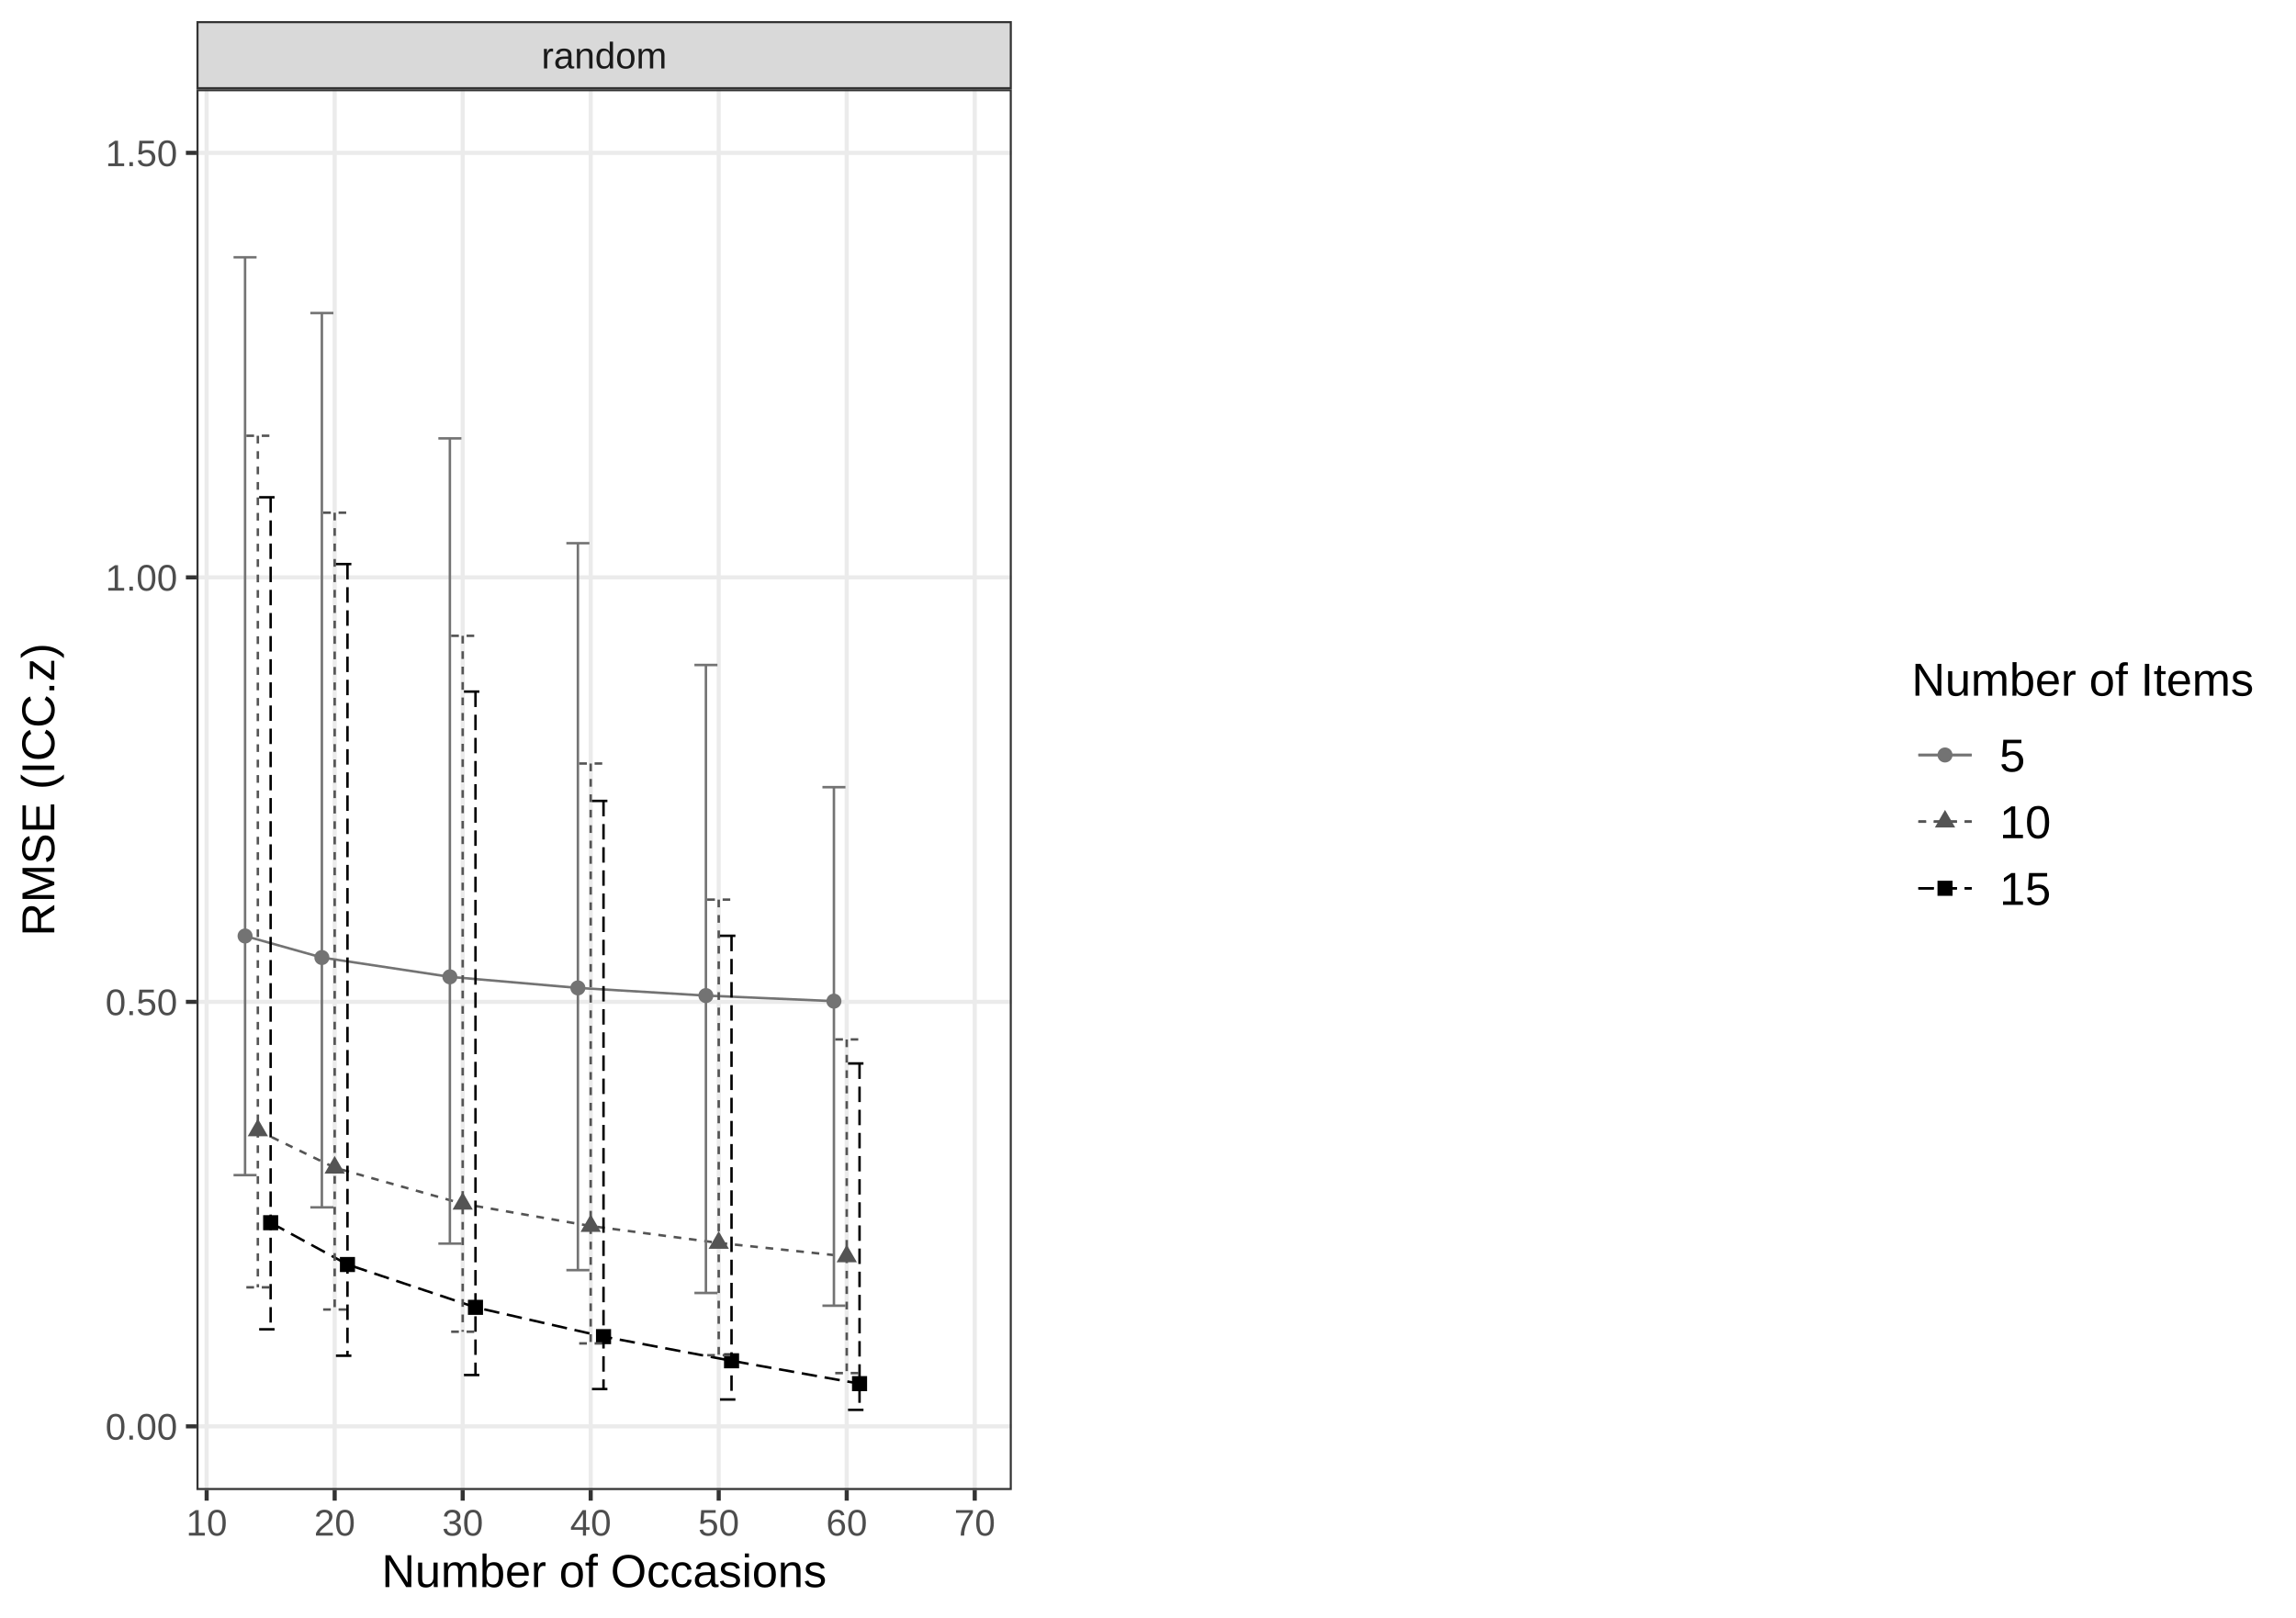
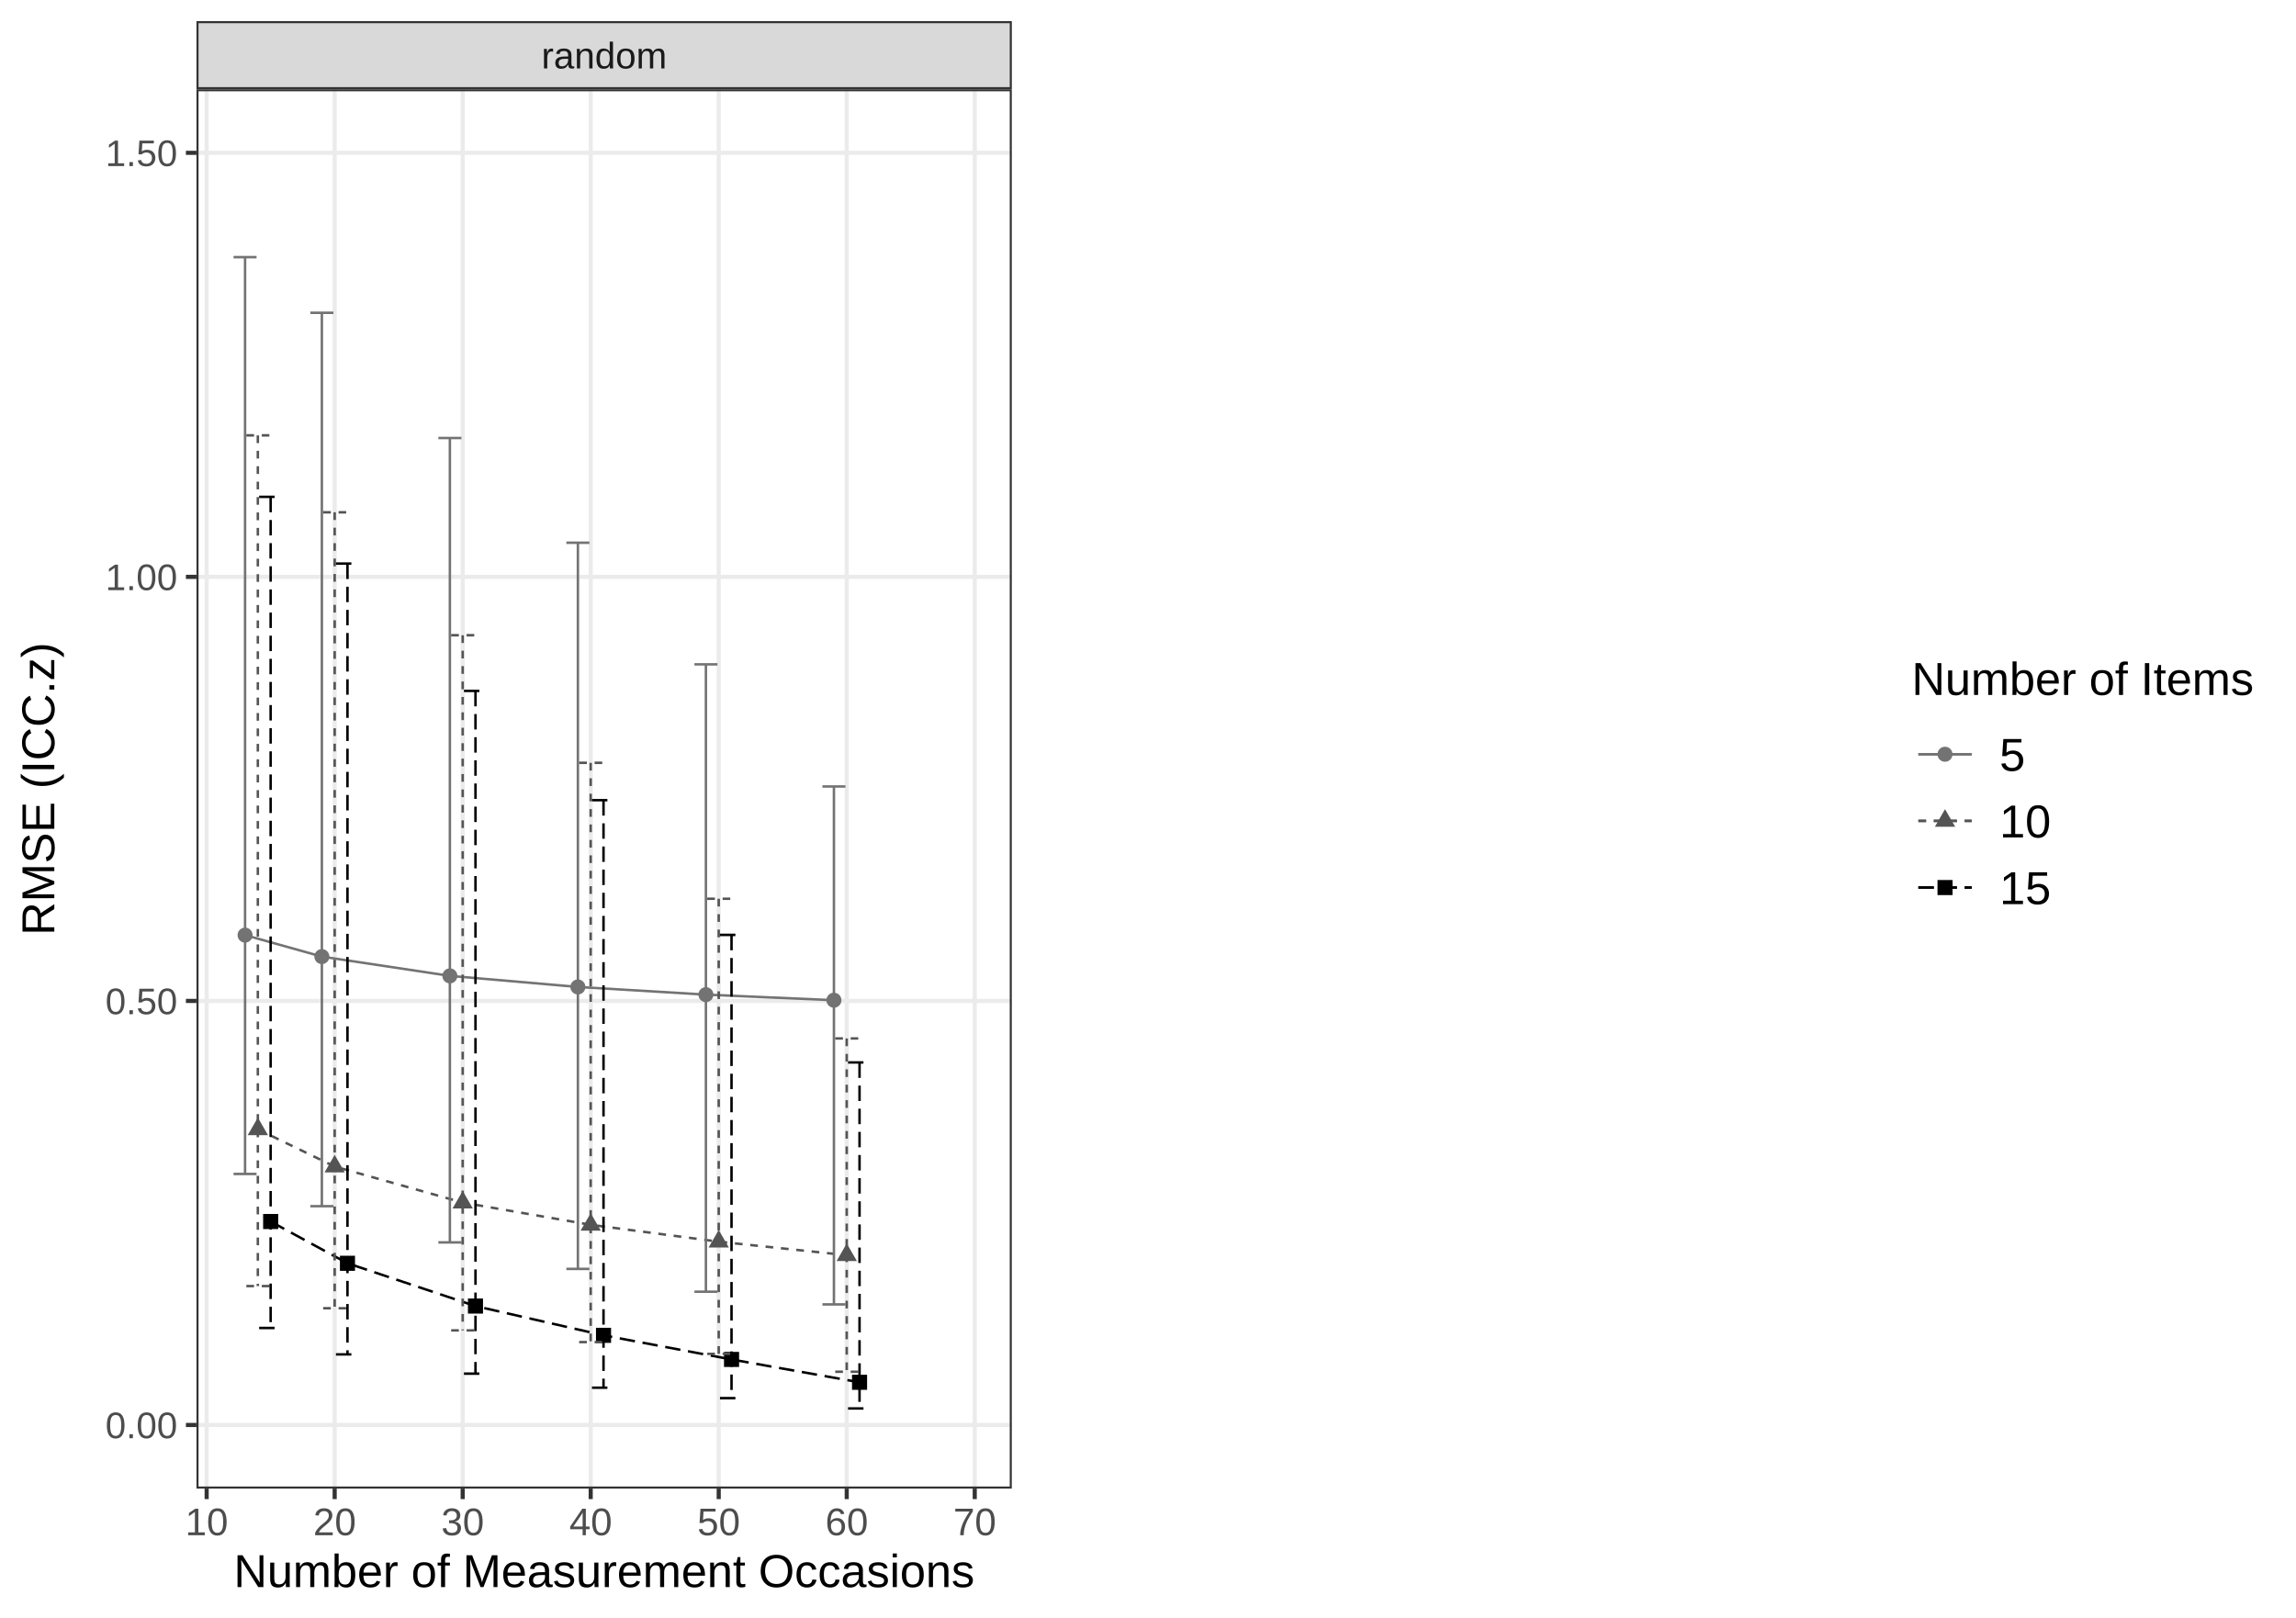
<svg xmlns="http://www.w3.org/2000/svg" width="595.28pt" height="419.53pt" viewBox="0 0 595.28 419.53">
  <g class="svglite">
    <defs>
      <style type="text/css">
    .svglite line, .svglite polyline, .svglite polygon, .svglite path, .svglite rect, .svglite circle {
      fill: none;
      stroke: #000000;
      stroke-linecap: round;
      stroke-linejoin: round;
      stroke-miterlimit: 10.00;
    }
    .svglite text {
      white-space: pre;
    }
    .svglite g.glyphgroup path {
      fill: inherit;
      stroke: none;
    }
  </style>
    </defs>
    <rect width="100%" height="100%" style="stroke: none; fill: #FFFFFF;" />
    <defs>
      <clipPath id="cpMC4wMHw1OTUuMjh8MC4wMHw0MTkuNTM=">
        <rect x="0.00" y="0.00" width="595.28" height="419.53" />
      </clipPath>
    </defs>
    <g clip-path="url(#cpMC4wMHw1OTUuMjh8MC4wMHw0MTkuNTM=)">
      <rect x="0" y="0.00" width="595.28" height="419.53" style="stroke-width: 1.07; stroke: #FFFFFF; fill: #FFFFFF;" />
    </g>
    <defs>
-       <clipPath id="cpNTAuOTR8MjYyLjMzfDIzLjEzfDM4Ni4zOA==">
-         <rect x="50.94" y="23.13" width="211.39" height="363.24" />
+       <clipPath id="cpNTAuOTR8MjYyLjMzfDIzLjEzfDM4NS45OQ==">
+         <rect x="50.94" y="23.13" width="211.39" height="362.86" />
      </clipPath>
    </defs>
-     <g clip-path="url(#cpNTAuOTR8MjYyLjMzfDIzLjEzfDM4Ni4zOA==)">
-       <rect x="50.94" y="23.13" width="211.39" height="363.24" style="stroke-width: 1.07; stroke: none; fill: #FFFFFF;" />
-       <polyline points="50.94,369.86 262.33,369.86 " style="stroke-width: 1.07; stroke: #EBEBEB; stroke-linecap: butt;" />
-       <polyline points="50.94,259.79 262.33,259.79 " style="stroke-width: 1.07; stroke: #EBEBEB; stroke-linecap: butt;" />
-       <polyline points="50.94,149.72 262.33,149.72 " style="stroke-width: 1.07; stroke: #EBEBEB; stroke-linecap: butt;" />
-       <polyline points="50.94,39.64 262.33,39.64 " style="stroke-width: 1.07; stroke: #EBEBEB; stroke-linecap: butt;" />
-       <polyline points="53.58,386.38 53.58,23.13 " style="stroke-width: 1.07; stroke: #EBEBEB; stroke-linecap: butt;" />
-       <polyline points="86.77,386.38 86.77,23.13 " style="stroke-width: 1.07; stroke: #EBEBEB; stroke-linecap: butt;" />
-       <polyline points="119.96,386.38 119.96,23.13 " style="stroke-width: 1.07; stroke: #EBEBEB; stroke-linecap: butt;" />
-       <polyline points="153.15,386.38 153.15,23.13 " style="stroke-width: 1.07; stroke: #EBEBEB; stroke-linecap: butt;" />
-       <polyline points="186.34,386.38 186.34,23.13 " style="stroke-width: 1.07; stroke: #EBEBEB; stroke-linecap: butt;" />
-       <polyline points="219.53,386.38 219.53,23.13 " style="stroke-width: 1.07; stroke: #EBEBEB; stroke-linecap: butt;" />
-       <polyline points="252.72,386.38 252.72,23.13 " style="stroke-width: 1.07; stroke: #EBEBEB; stroke-linecap: butt;" />
-       <circle cx="63.54" cy="242.71" r="1.95" style="stroke-width: 0.71; stroke: none; fill: #737373;" />
-       <circle cx="83.45" cy="248.29" r="1.95" style="stroke-width: 0.71; stroke: none; fill: #737373;" />
-       <circle cx="116.64" cy="253.30" r="1.95" style="stroke-width: 0.71; stroke: none; fill: #737373;" />
-       <circle cx="149.83" cy="256.17" r="1.95" style="stroke-width: 0.71; stroke: none; fill: #737373;" />
-       <circle cx="183.02" cy="258.16" r="1.95" style="stroke-width: 0.71; stroke: none; fill: #737373;" />
-       <circle cx="216.21" cy="259.60" r="1.95" style="stroke-width: 0.71; stroke: none; fill: #737373;" />
-       <polygon points="66.85,290.08 69.49,294.64 64.22,294.64 " style="stroke-width: 0.71; stroke: none; fill: #545454;" />
-       <polygon points="86.77,299.74 89.40,304.30 84.14,304.30 " style="stroke-width: 0.71; stroke: none; fill: #545454;" />
-       <polygon points="119.96,309.10 122.59,313.66 117.33,313.66 " style="stroke-width: 0.71; stroke: none; fill: #545454;" />
-       <polygon points="153.15,314.87 155.78,319.43 150.52,319.43 " style="stroke-width: 0.71; stroke: none; fill: #545454;" />
-       <polygon points="186.34,319.25 188.97,323.81 183.71,323.81 " style="stroke-width: 0.71; stroke: none; fill: #545454;" />
-       <polygon points="219.53,322.75 222.17,327.31 216.90,327.31 " style="stroke-width: 0.71; stroke: none; fill: #545454;" />
-       <polygon points="68.22,319.01 72.13,319.01 72.13,315.10 68.22,315.10 " style="stroke-width: 0.71; stroke: none; fill: #000000;" />
-       <polygon points="88.13,329.85 92.04,329.85 92.04,325.94 88.13,325.94 " style="stroke-width: 0.71; stroke: none; fill: #000000;" />
-       <polygon points="121.32,340.95 125.23,340.95 125.23,337.04 121.32,337.04 " style="stroke-width: 0.71; stroke: none; fill: #000000;" />
-       <polygon points="154.52,348.55 158.43,348.55 158.43,344.64 154.52,344.64 " style="stroke-width: 0.71; stroke: none; fill: #000000;" />
-       <polygon points="187.71,354.81 191.62,354.81 191.62,350.90 187.71,350.90 " style="stroke-width: 0.71; stroke: none; fill: #000000;" />
-       <polygon points="220.90,360.74 224.81,360.74 224.81,356.83 220.90,356.83 " style="stroke-width: 0.71; stroke: none; fill: #000000;" />
-       <polyline points="63.54,242.71 83.45,248.29 116.64,253.30 149.83,256.17 183.02,258.16 216.21,259.60 " style="stroke-width: 0.64; stroke: #737373; stroke-linecap: butt;" />
-       <polyline points="66.85,293.12 86.77,302.78 119.96,312.14 153.15,317.91 186.34,322.29 219.53,325.79 " style="stroke-width: 0.64; stroke: #545454; stroke-dasharray: 2.00,2.00; stroke-linecap: butt;" />
-       <polyline points="70.17,317.06 90.09,327.89 123.28,339.00 156.47,346.59 189.66,352.85 222.85,358.79 " style="stroke-width: 0.64; stroke-dasharray: 4.00,2.00; stroke-linecap: butt;" />
-       <polyline points="60.55,66.72 66.52,66.72 " style="stroke-width: 0.64; stroke: #737373; stroke-linecap: butt;" />
-       <polyline points="63.54,66.72 63.54,304.71 " style="stroke-width: 0.64; stroke: #737373; stroke-linecap: butt;" />
-       <polyline points="60.55,304.71 66.52,304.71 " style="stroke-width: 0.64; stroke: #737373; stroke-linecap: butt;" />
-       <polyline points="80.46,81.17 86.44,81.17 " style="stroke-width: 0.64; stroke: #737373; stroke-linecap: butt;" />
-       <polyline points="83.45,81.17 83.45,313.07 " style="stroke-width: 0.64; stroke: #737373; stroke-linecap: butt;" />
-       <polyline points="80.46,313.07 86.44,313.07 " style="stroke-width: 0.64; stroke: #737373; stroke-linecap: butt;" />
-       <polyline points="113.65,113.67 119.63,113.67 " style="stroke-width: 0.64; stroke: #737373; stroke-linecap: butt;" />
-       <polyline points="116.64,113.67 116.64,322.47 " style="stroke-width: 0.64; stroke: #737373; stroke-linecap: butt;" />
-       <polyline points="113.65,322.47 119.63,322.47 " style="stroke-width: 0.64; stroke: #737373; stroke-linecap: butt;" />
-       <polyline points="146.84,140.85 152.82,140.85 " style="stroke-width: 0.64; stroke: #737373; stroke-linecap: butt;" />
-       <polyline points="149.83,140.85 149.83,329.35 " style="stroke-width: 0.64; stroke: #737373; stroke-linecap: butt;" />
-       <polyline points="146.84,329.35 152.82,329.35 " style="stroke-width: 0.64; stroke: #737373; stroke-linecap: butt;" />
-       <polyline points="180.04,172.43 186.01,172.43 " style="stroke-width: 0.64; stroke: #737373; stroke-linecap: butt;" />
-       <polyline points="183.02,172.43 183.02,335.27 " style="stroke-width: 0.64; stroke: #737373; stroke-linecap: butt;" />
-       <polyline points="180.04,335.27 186.01,335.27 " style="stroke-width: 0.64; stroke: #737373; stroke-linecap: butt;" />
-       <polyline points="213.23,204.12 219.20,204.12 " style="stroke-width: 0.64; stroke: #737373; stroke-linecap: butt;" />
-       <polyline points="216.21,204.12 216.21,338.57 " style="stroke-width: 0.64; stroke: #737373; stroke-linecap: butt;" />
-       <polyline points="213.23,338.57 219.20,338.57 " style="stroke-width: 0.64; stroke: #737373; stroke-linecap: butt;" />
-       <polyline points="63.87,112.99 69.84,112.99 " style="stroke-width: 0.64; stroke: #545454; stroke-dasharray: 2.00,2.00; stroke-linecap: butt;" />
-       <polyline points="66.85,112.99 66.85,333.81 " style="stroke-width: 0.64; stroke: #545454; stroke-dasharray: 2.00,2.00; stroke-linecap: butt;" />
-       <polyline points="63.87,333.81 69.84,333.81 " style="stroke-width: 0.64; stroke: #545454; stroke-dasharray: 2.00,2.00; stroke-linecap: butt;" />
-       <polyline points="83.78,132.95 89.76,132.95 " style="stroke-width: 0.64; stroke: #545454; stroke-dasharray: 2.00,2.00; stroke-linecap: butt;" />
-       <polyline points="86.77,132.95 86.77,339.56 " style="stroke-width: 0.64; stroke: #545454; stroke-dasharray: 2.00,2.00; stroke-linecap: butt;" />
-       <polyline points="83.78,339.56 89.76,339.56 " style="stroke-width: 0.64; stroke: #545454; stroke-dasharray: 2.00,2.00; stroke-linecap: butt;" />
-       <polyline points="116.97,164.87 122.95,164.87 " style="stroke-width: 0.64; stroke: #545454; stroke-dasharray: 2.00,2.00; stroke-linecap: butt;" />
-       <polyline points="119.96,164.87 119.96,345.32 " style="stroke-width: 0.64; stroke: #545454; stroke-dasharray: 2.00,2.00; stroke-linecap: butt;" />
-       <polyline points="116.97,345.32 122.95,345.32 " style="stroke-width: 0.64; stroke: #545454; stroke-dasharray: 2.00,2.00; stroke-linecap: butt;" />
-       <polyline points="150.16,197.98 156.14,197.98 " style="stroke-width: 0.64; stroke: #545454; stroke-dasharray: 2.00,2.00; stroke-linecap: butt;" />
-       <polyline points="153.15,197.98 153.15,348.35 " style="stroke-width: 0.64; stroke: #545454; stroke-dasharray: 2.00,2.00; stroke-linecap: butt;" />
-       <polyline points="150.16,348.35 156.14,348.35 " style="stroke-width: 0.64; stroke: #545454; stroke-dasharray: 2.00,2.00; stroke-linecap: butt;" />
-       <polyline points="183.36,233.27 189.33,233.27 " style="stroke-width: 0.64; stroke: #545454; stroke-dasharray: 2.00,2.00; stroke-linecap: butt;" />
-       <polyline points="186.34,233.27 186.34,351.41 " style="stroke-width: 0.64; stroke: #545454; stroke-dasharray: 2.00,2.00; stroke-linecap: butt;" />
-       <polyline points="183.36,351.41 189.33,351.41 " style="stroke-width: 0.64; stroke: #545454; stroke-dasharray: 2.00,2.00; stroke-linecap: butt;" />
-       <polyline points="216.55,269.53 222.52,269.53 " style="stroke-width: 0.64; stroke: #545454; stroke-dasharray: 2.00,2.00; stroke-linecap: butt;" />
-       <polyline points="219.53,269.53 219.53,356.05 " style="stroke-width: 0.64; stroke: #545454; stroke-dasharray: 2.00,2.00; stroke-linecap: butt;" />
-       <polyline points="216.55,356.05 222.52,356.05 " style="stroke-width: 0.64; stroke: #545454; stroke-dasharray: 2.00,2.00; stroke-linecap: butt;" />
-       <polyline points="67.19,128.94 73.16,128.94 " style="stroke-width: 0.64; stroke-dasharray: 4.00,2.00; stroke-linecap: butt;" />
-       <polyline points="70.17,128.94 70.17,344.69 " style="stroke-width: 0.64; stroke-dasharray: 4.00,2.00; stroke-linecap: butt;" />
-       <polyline points="67.19,344.69 73.16,344.69 " style="stroke-width: 0.64; stroke-dasharray: 4.00,2.00; stroke-linecap: butt;" />
-       <polyline points="87.10,146.27 93.08,146.27 " style="stroke-width: 0.64; stroke-dasharray: 4.00,2.00; stroke-linecap: butt;" />
-       <polyline points="90.09,146.27 90.09,351.54 " style="stroke-width: 0.64; stroke-dasharray: 4.00,2.00; stroke-linecap: butt;" />
-       <polyline points="87.10,351.54 93.08,351.54 " style="stroke-width: 0.64; stroke-dasharray: 4.00,2.00; stroke-linecap: butt;" />
-       <polyline points="120.29,179.33 126.27,179.33 " style="stroke-width: 0.64; stroke-dasharray: 4.00,2.00; stroke-linecap: butt;" />
-       <polyline points="123.28,179.33 123.28,356.54 " style="stroke-width: 0.64; stroke-dasharray: 4.00,2.00; stroke-linecap: butt;" />
-       <polyline points="120.29,356.54 126.27,356.54 " style="stroke-width: 0.64; stroke-dasharray: 4.00,2.00; stroke-linecap: butt;" />
-       <polyline points="153.48,207.68 159.46,207.68 " style="stroke-width: 0.64; stroke-dasharray: 4.00,2.00; stroke-linecap: butt;" />
-       <polyline points="156.47,207.68 156.47,360.18 " style="stroke-width: 0.64; stroke-dasharray: 4.00,2.00; stroke-linecap: butt;" />
-       <polyline points="153.48,360.18 159.46,360.18 " style="stroke-width: 0.64; stroke-dasharray: 4.00,2.00; stroke-linecap: butt;" />
-       <polyline points="186.67,242.65 192.65,242.65 " style="stroke-width: 0.64; stroke-dasharray: 4.00,2.00; stroke-linecap: butt;" />
-       <polyline points="189.66,242.65 189.66,362.89 " style="stroke-width: 0.64; stroke-dasharray: 4.00,2.00; stroke-linecap: butt;" />
-       <polyline points="186.67,362.89 192.65,362.89 " style="stroke-width: 0.64; stroke-dasharray: 4.00,2.00; stroke-linecap: butt;" />
-       <polyline points="219.87,275.76 225.84,275.76 " style="stroke-width: 0.64; stroke-dasharray: 4.00,2.00; stroke-linecap: butt;" />
-       <polyline points="222.85,275.76 222.85,365.58 " style="stroke-width: 0.64; stroke-dasharray: 4.00,2.00; stroke-linecap: butt;" />
-       <polyline points="219.87,365.58 225.84,365.58 " style="stroke-width: 0.64; stroke-dasharray: 4.00,2.00; stroke-linecap: butt;" />
-       <rect x="50.94" y="23.13" width="211.39" height="363.24" style="stroke-width: 1.07; stroke: #333333;" />
+     <g clip-path="url(#cpNTAuOTR8MjYyLjMzfDIzLjEzfDM4NS45OQ==)">
+       <rect x="50.94" y="23.13" width="211.39" height="362.86" style="stroke-width: 1.07; stroke: none; fill: #FFFFFF;" />
+       <polyline points="50.94,369.50 262.33,369.50 " style="stroke-width: 1.07; stroke: #EBEBEB; stroke-linecap: butt;" />
+       <polyline points="50.94,259.54 262.33,259.54 " style="stroke-width: 1.07; stroke: #EBEBEB; stroke-linecap: butt;" />
+       <polyline points="50.94,149.58 262.33,149.58 " style="stroke-width: 1.07; stroke: #EBEBEB; stroke-linecap: butt;" />
+       <polyline points="50.94,39.63 262.33,39.63 " style="stroke-width: 1.07; stroke: #EBEBEB; stroke-linecap: butt;" />
+       <polyline points="53.58,385.99 53.58,23.13 " style="stroke-width: 1.07; stroke: #EBEBEB; stroke-linecap: butt;" />
+       <polyline points="86.77,385.99 86.77,23.13 " style="stroke-width: 1.07; stroke: #EBEBEB; stroke-linecap: butt;" />
+       <polyline points="119.96,385.99 119.96,23.13 " style="stroke-width: 1.07; stroke: #EBEBEB; stroke-linecap: butt;" />
+       <polyline points="153.15,385.99 153.15,23.13 " style="stroke-width: 1.07; stroke: #EBEBEB; stroke-linecap: butt;" />
+       <polyline points="186.34,385.99 186.34,23.13 " style="stroke-width: 1.07; stroke: #EBEBEB; stroke-linecap: butt;" />
+       <polyline points="219.53,385.99 219.53,23.13 " style="stroke-width: 1.07; stroke: #EBEBEB; stroke-linecap: butt;" />
+       <polyline points="252.72,385.99 252.72,23.13 " style="stroke-width: 1.07; stroke: #EBEBEB; stroke-linecap: butt;" />
+       <circle cx="63.54" cy="242.48" r="1.95" style="stroke-width: 0.71; stroke: none; fill: #737373;" />
+       <circle cx="83.45" cy="248.05" r="1.95" style="stroke-width: 0.71; stroke: none; fill: #737373;" />
+       <circle cx="116.64" cy="253.05" r="1.95" style="stroke-width: 0.71; stroke: none; fill: #737373;" />
+       <circle cx="149.83" cy="255.92" r="1.95" style="stroke-width: 0.71; stroke: none; fill: #737373;" />
+       <circle cx="183.02" cy="257.91" r="1.95" style="stroke-width: 0.71; stroke: none; fill: #737373;" />
+       <circle cx="216.21" cy="259.36" r="1.95" style="stroke-width: 0.71; stroke: none; fill: #737373;" />
+       <polygon points="66.85,289.79 69.49,294.35 64.22,294.35 " style="stroke-width: 0.71; stroke: none; fill: #545454;" />
+       <polygon points="86.77,299.45 89.40,304.01 84.14,304.01 " style="stroke-width: 0.71; stroke: none; fill: #545454;" />
+       <polygon points="119.96,308.79 122.59,313.35 117.33,313.35 " style="stroke-width: 0.71; stroke: none; fill: #545454;" />
+       <polygon points="153.15,314.56 155.78,319.12 150.52,319.12 " style="stroke-width: 0.71; stroke: none; fill: #545454;" />
+       <polygon points="186.34,318.93 188.97,323.49 183.71,323.49 " style="stroke-width: 0.71; stroke: none; fill: #545454;" />
+       <polygon points="219.53,322.43 222.17,326.99 216.90,326.99 " style="stroke-width: 0.71; stroke: none; fill: #545454;" />
+       <polygon points="68.22,318.70 72.13,318.70 72.13,314.79 68.22,314.79 " style="stroke-width: 0.71; stroke: none; fill: #000000;" />
+       <polygon points="88.13,329.53 92.04,329.53 92.04,325.62 88.13,325.62 " style="stroke-width: 0.71; stroke: none; fill: #000000;" />
+       <polygon points="121.32,340.62 125.23,340.62 125.23,336.71 121.32,336.71 " style="stroke-width: 0.71; stroke: none; fill: #000000;" />
+       <polygon points="154.52,348.21 158.43,348.21 158.43,344.30 154.52,344.30 " style="stroke-width: 0.71; stroke: none; fill: #000000;" />
+       <polygon points="187.71,354.46 191.62,354.46 191.62,350.55 187.71,350.55 " style="stroke-width: 0.71; stroke: none; fill: #000000;" />
+       <polygon points="220.90,360.39 224.81,360.39 224.81,356.48 220.90,356.48 " style="stroke-width: 0.71; stroke: none; fill: #000000;" />
+       <polyline points="63.54,242.48 83.45,248.05 116.64,253.05 149.83,255.92 183.02,257.91 216.21,259.36 " style="stroke-width: 0.64; stroke: #737373; stroke-linecap: butt;" />
+       <polyline points="66.85,292.83 86.77,302.49 119.96,311.83 153.15,317.60 186.34,321.97 219.53,325.47 " style="stroke-width: 0.64; stroke: #545454; stroke-dasharray: 2.00,2.00; stroke-linecap: butt;" />
+       <polyline points="70.17,316.75 90.09,327.57 123.28,338.67 156.47,346.25 189.66,352.51 222.85,358.43 " style="stroke-width: 0.64; stroke-dasharray: 4.00,2.00; stroke-linecap: butt;" />
+       <polyline points="60.55,66.68 66.52,66.68 " style="stroke-width: 0.64; stroke: #737373; stroke-linecap: butt;" />
+       <polyline points="63.54,66.68 63.54,304.41 " style="stroke-width: 0.64; stroke: #737373; stroke-linecap: butt;" />
+       <polyline points="60.55,304.41 66.52,304.41 " style="stroke-width: 0.64; stroke: #737373; stroke-linecap: butt;" />
+       <polyline points="80.46,81.11 86.44,81.11 " style="stroke-width: 0.64; stroke: #737373; stroke-linecap: butt;" />
+       <polyline points="83.45,81.11 83.45,312.77 " style="stroke-width: 0.64; stroke: #737373; stroke-linecap: butt;" />
+       <polyline points="80.46,312.77 86.44,312.77 " style="stroke-width: 0.64; stroke: #737373; stroke-linecap: butt;" />
+       <polyline points="113.65,113.58 119.63,113.58 " style="stroke-width: 0.64; stroke: #737373; stroke-linecap: butt;" />
+       <polyline points="116.64,113.58 116.64,322.16 " style="stroke-width: 0.64; stroke: #737373; stroke-linecap: butt;" />
+       <polyline points="113.65,322.16 119.63,322.16 " style="stroke-width: 0.64; stroke: #737373; stroke-linecap: butt;" />
+       <polyline points="146.84,140.73 152.82,140.73 " style="stroke-width: 0.64; stroke: #737373; stroke-linecap: butt;" />
+       <polyline points="149.83,140.73 149.83,329.03 " style="stroke-width: 0.64; stroke: #737373; stroke-linecap: butt;" />
+       <polyline points="146.84,329.03 152.82,329.03 " style="stroke-width: 0.64; stroke: #737373; stroke-linecap: butt;" />
+       <polyline points="180.04,172.27 186.01,172.27 " style="stroke-width: 0.64; stroke: #737373; stroke-linecap: butt;" />
+       <polyline points="183.02,172.27 183.02,334.94 " style="stroke-width: 0.64; stroke: #737373; stroke-linecap: butt;" />
+       <polyline points="180.04,334.94 186.01,334.94 " style="stroke-width: 0.64; stroke: #737373; stroke-linecap: butt;" />
+       <polyline points="213.23,203.93 219.20,203.93 " style="stroke-width: 0.64; stroke: #737373; stroke-linecap: butt;" />
+       <polyline points="216.21,203.93 216.21,338.24 " style="stroke-width: 0.64; stroke: #737373; stroke-linecap: butt;" />
+       <polyline points="213.23,338.24 219.20,338.24 " style="stroke-width: 0.64; stroke: #737373; stroke-linecap: butt;" />
+       <polyline points="63.87,112.89 69.84,112.89 " style="stroke-width: 0.64; stroke: #545454; stroke-dasharray: 2.00,2.00; stroke-linecap: butt;" />
+       <polyline points="66.85,112.89 66.85,333.48 " style="stroke-width: 0.64; stroke: #545454; stroke-dasharray: 2.00,2.00; stroke-linecap: butt;" />
+       <polyline points="63.87,333.48 69.84,333.48 " style="stroke-width: 0.64; stroke: #545454; stroke-dasharray: 2.00,2.00; stroke-linecap: butt;" />
+       <polyline points="83.78,132.84 89.76,132.84 " style="stroke-width: 0.64; stroke: #545454; stroke-dasharray: 2.00,2.00; stroke-linecap: butt;" />
+       <polyline points="86.77,132.84 86.77,339.23 " style="stroke-width: 0.64; stroke: #545454; stroke-dasharray: 2.00,2.00; stroke-linecap: butt;" />
+       <polyline points="83.78,339.23 89.76,339.23 " style="stroke-width: 0.64; stroke: #545454; stroke-dasharray: 2.00,2.00; stroke-linecap: butt;" />
+       <polyline points="116.97,164.72 122.95,164.72 " style="stroke-width: 0.64; stroke: #545454; stroke-dasharray: 2.00,2.00; stroke-linecap: butt;" />
+       <polyline points="119.96,164.72 119.96,344.98 " style="stroke-width: 0.64; stroke: #545454; stroke-dasharray: 2.00,2.00; stroke-linecap: butt;" />
+       <polyline points="116.97,344.98 122.95,344.98 " style="stroke-width: 0.64; stroke: #545454; stroke-dasharray: 2.00,2.00; stroke-linecap: butt;" />
+       <polyline points="150.16,197.80 156.14,197.80 " style="stroke-width: 0.64; stroke: #545454; stroke-dasharray: 2.00,2.00; stroke-linecap: butt;" />
+       <polyline points="153.15,197.80 153.15,348.01 " style="stroke-width: 0.64; stroke: #545454; stroke-dasharray: 2.00,2.00; stroke-linecap: butt;" />
+       <polyline points="150.16,348.01 156.14,348.01 " style="stroke-width: 0.64; stroke: #545454; stroke-dasharray: 2.00,2.00; stroke-linecap: butt;" />
+       <polyline points="183.36,233.05 189.33,233.05 " style="stroke-width: 0.64; stroke: #545454; stroke-dasharray: 2.00,2.00; stroke-linecap: butt;" />
+       <polyline points="186.34,233.05 186.34,351.06 " style="stroke-width: 0.64; stroke: #545454; stroke-dasharray: 2.00,2.00; stroke-linecap: butt;" />
+       <polyline points="183.36,351.06 189.33,351.06 " style="stroke-width: 0.64; stroke: #545454; stroke-dasharray: 2.00,2.00; stroke-linecap: butt;" />
+       <polyline points="216.55,269.27 222.52,269.27 " style="stroke-width: 0.64; stroke: #545454; stroke-dasharray: 2.00,2.00; stroke-linecap: butt;" />
+       <polyline points="219.53,269.27 219.53,355.70 " style="stroke-width: 0.64; stroke: #545454; stroke-dasharray: 2.00,2.00; stroke-linecap: butt;" />
+       <polyline points="216.55,355.70 222.52,355.70 " style="stroke-width: 0.64; stroke: #545454; stroke-dasharray: 2.00,2.00; stroke-linecap: butt;" />
+       <polyline points="67.19,128.83 73.16,128.83 " style="stroke-width: 0.64; stroke-dasharray: 4.00,2.00; stroke-linecap: butt;" />
+       <polyline points="70.17,128.83 70.17,344.35 " style="stroke-width: 0.64; stroke-dasharray: 4.00,2.00; stroke-linecap: butt;" />
+       <polyline points="67.19,344.35 73.16,344.35 " style="stroke-width: 0.64; stroke-dasharray: 4.00,2.00; stroke-linecap: butt;" />
+       <polyline points="87.10,146.14 93.08,146.14 " style="stroke-width: 0.64; stroke-dasharray: 4.00,2.00; stroke-linecap: butt;" />
+       <polyline points="90.09,146.14 90.09,351.20 " style="stroke-width: 0.64; stroke-dasharray: 4.00,2.00; stroke-linecap: butt;" />
+       <polyline points="87.10,351.20 93.08,351.20 " style="stroke-width: 0.64; stroke-dasharray: 4.00,2.00; stroke-linecap: butt;" />
+       <polyline points="120.29,179.16 126.27,179.16 " style="stroke-width: 0.64; stroke-dasharray: 4.00,2.00; stroke-linecap: butt;" />
+       <polyline points="123.28,179.16 123.28,356.19 " style="stroke-width: 0.64; stroke-dasharray: 4.00,2.00; stroke-linecap: butt;" />
+       <polyline points="120.29,356.19 126.27,356.19 " style="stroke-width: 0.64; stroke-dasharray: 4.00,2.00; stroke-linecap: butt;" />
+       <polyline points="153.48,207.49 159.46,207.49 " style="stroke-width: 0.64; stroke-dasharray: 4.00,2.00; stroke-linecap: butt;" />
+       <polyline points="156.47,207.49 156.47,359.83 " style="stroke-width: 0.64; stroke-dasharray: 4.00,2.00; stroke-linecap: butt;" />
+       <polyline points="153.48,359.83 159.46,359.83 " style="stroke-width: 0.64; stroke-dasharray: 4.00,2.00; stroke-linecap: butt;" />
+       <polyline points="186.67,242.42 192.65,242.42 " style="stroke-width: 0.64; stroke-dasharray: 4.00,2.00; stroke-linecap: butt;" />
+       <polyline points="189.66,242.42 189.66,362.54 " style="stroke-width: 0.64; stroke-dasharray: 4.00,2.00; stroke-linecap: butt;" />
+       <polyline points="186.67,362.54 192.65,362.54 " style="stroke-width: 0.64; stroke-dasharray: 4.00,2.00; stroke-linecap: butt;" />
+       <polyline points="219.87,275.50 225.84,275.50 " style="stroke-width: 0.64; stroke-dasharray: 4.00,2.00; stroke-linecap: butt;" />
+       <polyline points="222.85,275.50 222.85,365.22 " style="stroke-width: 0.64; stroke-dasharray: 4.00,2.00; stroke-linecap: butt;" />
+       <polyline points="219.87,365.22 225.84,365.22 " style="stroke-width: 0.64; stroke-dasharray: 4.00,2.00; stroke-linecap: butt;" />
+       <rect x="50.94" y="23.13" width="211.39" height="362.86" style="stroke-width: 1.07; stroke: #333333;" />
    </g>
    <g clip-path="url(#cpMC4wMHw1OTUuMjh8MC4wMHw0MTkuNTM=)">
</g>
    <defs>
      <clipPath id="cpNTAuOTR8MjYyLjMzfDUuNDh8MjMuMTM=">
        <rect x="50.94" y="5.48" width="211.39" height="17.65" />
      </clipPath>
    </defs>
    <g clip-path="url(#cpNTAuOTR8MjYyLjMzfDUuNDh8MjMuMTM=)">
      <rect x="50.94" y="5.48" width="211.39" height="17.65" style="stroke-width: 1.07; stroke: #333333; fill: #D9D9D9;" />
      <text x="156.64" y="17.74" text-anchor="middle" style="font-size: 9.60px;fill: #1A1A1A; font-family: &quot;Arial&quot;;" textLength="32.48px" lengthAdjust="spacingAndGlyphs">random</text>
    </g>
    <g clip-path="url(#cpMC4wMHw1OTUuMjh8MC4wMHw0MTkuNTM=)">
-       <polyline points="53.58,389.12 53.58,386.38 " style="stroke-width: 1.07; stroke: #333333; stroke-linecap: butt;" />
-       <polyline points="86.77,389.12 86.77,386.38 " style="stroke-width: 1.07; stroke: #333333; stroke-linecap: butt;" />
-       <polyline points="119.96,389.12 119.96,386.38 " style="stroke-width: 1.07; stroke: #333333; stroke-linecap: butt;" />
-       <polyline points="153.15,389.12 153.15,386.38 " style="stroke-width: 1.07; stroke: #333333; stroke-linecap: butt;" />
-       <polyline points="186.34,389.12 186.34,386.38 " style="stroke-width: 1.07; stroke: #333333; stroke-linecap: butt;" />
-       <polyline points="219.53,389.12 219.53,386.38 " style="stroke-width: 1.07; stroke: #333333; stroke-linecap: butt;" />
-       <polyline points="252.72,389.12 252.72,386.38 " style="stroke-width: 1.07; stroke: #333333; stroke-linecap: butt;" />
-       <text x="53.58" y="398.18" text-anchor="middle" style="font-size: 9.60px;fill: #4D4D4D; font-family: &quot;Arial&quot;;" textLength="10.66px" lengthAdjust="spacingAndGlyphs">10</text>
-       <text x="86.77" y="398.18" text-anchor="middle" style="font-size: 9.60px;fill: #4D4D4D; font-family: &quot;Arial&quot;;" textLength="10.66px" lengthAdjust="spacingAndGlyphs">20</text>
-       <text x="119.96" y="398.18" text-anchor="middle" style="font-size: 9.60px;fill: #4D4D4D; font-family: &quot;Arial&quot;;" textLength="10.66px" lengthAdjust="spacingAndGlyphs">30</text>
-       <text x="153.15" y="398.18" text-anchor="middle" style="font-size: 9.60px;fill: #4D4D4D; font-family: &quot;Arial&quot;;" textLength="10.66px" lengthAdjust="spacingAndGlyphs">40</text>
-       <text x="186.34" y="398.18" text-anchor="middle" style="font-size: 9.60px;fill: #4D4D4D; font-family: &quot;Arial&quot;;" textLength="10.66px" lengthAdjust="spacingAndGlyphs">50</text>
-       <text x="219.53" y="398.18" text-anchor="middle" style="font-size: 9.60px;fill: #4D4D4D; font-family: &quot;Arial&quot;;" textLength="10.66px" lengthAdjust="spacingAndGlyphs">60</text>
-       <text x="252.72" y="398.18" text-anchor="middle" style="font-size: 9.60px;fill: #4D4D4D; font-family: &quot;Arial&quot;;" textLength="10.66px" lengthAdjust="spacingAndGlyphs">70</text>
-       <text x="46.01" y="373.30" text-anchor="end" style="font-size: 9.60px;fill: #4D4D4D; font-family: &quot;Arial&quot;;" textLength="26.67px" lengthAdjust="spacingAndGlyphs">   0.00</text>
-       <text x="46.01" y="263.22" text-anchor="end" style="font-size: 9.60px;fill: #4D4D4D; font-family: &quot;Arial&quot;;" textLength="26.67px" lengthAdjust="spacingAndGlyphs">   0.50</text>
-       <text x="46.01" y="153.15" text-anchor="end" style="font-size: 9.60px;fill: #4D4D4D; font-family: &quot;Arial&quot;;" textLength="26.67px" lengthAdjust="spacingAndGlyphs">   1.00</text>
-       <text x="46.01" y="43.08" text-anchor="end" style="font-size: 9.60px;fill: #4D4D4D; font-family: &quot;Arial&quot;;" textLength="26.67px" lengthAdjust="spacingAndGlyphs">   1.50</text>
-       <polyline points="48.20,369.86 50.94,369.86 " style="stroke-width: 1.07; stroke: #333333; stroke-linecap: butt;" />
-       <polyline points="48.20,259.79 50.94,259.79 " style="stroke-width: 1.07; stroke: #333333; stroke-linecap: butt;" />
-       <polyline points="48.20,149.72 50.94,149.72 " style="stroke-width: 1.07; stroke: #333333; stroke-linecap: butt;" />
-       <polyline points="48.20,39.64 50.94,39.64 " style="stroke-width: 1.07; stroke: #333333; stroke-linecap: butt;" />
-       <text x="156.64" y="411.53" text-anchor="middle" style="font-size: 12.00px; font-family: &quot;Arial&quot;;" textLength="115.36px" lengthAdjust="spacingAndGlyphs">Number of Occasions</text>
-       <text transform="translate(14.08,204.75) rotate(-90)" text-anchor="middle" style="font-size: 12.00px; font-family: &quot;Arial&quot;;" textLength="76.00px" lengthAdjust="spacingAndGlyphs">RMSE (ICC.z)</text>
-       <rect x="490.17" y="165.06" width="99.63" height="79.40" style="stroke-width: 1.07; stroke: none; fill: #FFFFFF;" />
-       <text x="495.64" y="180.39" style="font-size: 12.00px; font-family: &quot;Arial&quot;;" textLength="88.67px" lengthAdjust="spacingAndGlyphs">Number of Items</text>
-       <rect x="495.64" y="187.13" width="17.28" height="17.28" style="stroke-width: 1.07; stroke: none; fill: #FFFFFF;" />
-       <circle cx="504.28" cy="195.77" r="1.95" style="stroke-width: 0.71; stroke: none; fill: #737373;" />
-       <line x1="497.37" y1="195.77" x2="511.20" y2="195.77" style="stroke-width: 0.64; stroke: #737373; stroke-linecap: butt;" />
-       <line x1="497.37" y1="195.77" x2="511.20" y2="195.77" style="stroke-width: 0.64; stroke: #737373; stroke-linecap: butt;" />
-       <rect x="495.64" y="204.41" width="17.28" height="17.28" style="stroke-width: 1.07; stroke: none; fill: #FFFFFF;" />
-       <polygon points="504.28,210.01 506.92,214.57 501.65,214.57 " style="stroke-width: 0.71; stroke: none; fill: #545454;" />
-       <line x1="497.37" y1="213.05" x2="511.20" y2="213.05" style="stroke-width: 0.64; stroke: #545454; stroke-dasharray: 2.00,2.00; stroke-linecap: butt;" />
-       <line x1="497.37" y1="213.05" x2="511.20" y2="213.05" style="stroke-width: 0.64; stroke: #545454; stroke-dasharray: 2.00,2.00; stroke-linecap: butt;" />
-       <rect x="495.64" y="221.69" width="17.28" height="17.28" style="stroke-width: 1.07; stroke: none; fill: #FFFFFF;" />
-       <polygon points="502.33,232.29 506.24,232.29 506.24,228.38 502.33,228.38 " style="stroke-width: 0.71; stroke: none; fill: #000000;" />
-       <line x1="497.37" y1="230.33" x2="511.20" y2="230.33" style="stroke-width: 0.64; stroke-dasharray: 4.00,2.00; stroke-linecap: butt;" />
-       <line x1="497.37" y1="230.33" x2="511.20" y2="230.33" style="stroke-width: 0.64; stroke-dasharray: 4.00,2.00; stroke-linecap: butt;" />
-       <text x="518.40" y="200.07" style="font-size: 12.00px; font-family: &quot;Arial&quot;;" textLength="6.67px" lengthAdjust="spacingAndGlyphs">5</text>
-       <text x="518.40" y="217.35" style="font-size: 12.00px; font-family: &quot;Arial&quot;;" textLength="13.34px" lengthAdjust="spacingAndGlyphs">10</text>
-       <text x="518.40" y="234.63" style="font-size: 12.00px; font-family: &quot;Arial&quot;;" textLength="13.34px" lengthAdjust="spacingAndGlyphs">15</text>
+       <polyline points="53.58,388.73 53.58,385.99 " style="stroke-width: 1.07; stroke: #333333; stroke-linecap: butt;" />
+       <polyline points="86.77,388.73 86.77,385.99 " style="stroke-width: 1.07; stroke: #333333; stroke-linecap: butt;" />
+       <polyline points="119.96,388.73 119.96,385.99 " style="stroke-width: 1.07; stroke: #333333; stroke-linecap: butt;" />
+       <polyline points="153.15,388.73 153.15,385.99 " style="stroke-width: 1.07; stroke: #333333; stroke-linecap: butt;" />
+       <polyline points="186.34,388.73 186.34,385.99 " style="stroke-width: 1.07; stroke: #333333; stroke-linecap: butt;" />
+       <polyline points="219.53,388.73 219.53,385.99 " style="stroke-width: 1.07; stroke: #333333; stroke-linecap: butt;" />
+       <polyline points="252.72,388.73 252.72,385.99 " style="stroke-width: 1.07; stroke: #333333; stroke-linecap: butt;" />
+       <text x="53.58" y="398.09" text-anchor="middle" style="font-size: 10.00px;fill: #4D4D4D; font-family: &quot;Arial&quot;;" textLength="11.12px" lengthAdjust="spacingAndGlyphs">10</text>
+       <text x="86.77" y="398.09" text-anchor="middle" style="font-size: 10.00px;fill: #4D4D4D; font-family: &quot;Arial&quot;;" textLength="11.12px" lengthAdjust="spacingAndGlyphs">20</text>
+       <text x="119.96" y="398.09" text-anchor="middle" style="font-size: 10.00px;fill: #4D4D4D; font-family: &quot;Arial&quot;;" textLength="11.12px" lengthAdjust="spacingAndGlyphs">30</text>
+       <text x="153.15" y="398.09" text-anchor="middle" style="font-size: 10.00px;fill: #4D4D4D; font-family: &quot;Arial&quot;;" textLength="11.12px" lengthAdjust="spacingAndGlyphs">40</text>
+       <text x="186.34" y="398.09" text-anchor="middle" style="font-size: 10.00px;fill: #4D4D4D; font-family: &quot;Arial&quot;;" textLength="11.12px" lengthAdjust="spacingAndGlyphs">50</text>
+       <text x="219.53" y="398.09" text-anchor="middle" style="font-size: 10.00px;fill: #4D4D4D; font-family: &quot;Arial&quot;;" textLength="11.12px" lengthAdjust="spacingAndGlyphs">60</text>
+       <text x="252.72" y="398.09" text-anchor="middle" style="font-size: 10.00px;fill: #4D4D4D; font-family: &quot;Arial&quot;;" textLength="11.12px" lengthAdjust="spacingAndGlyphs">70</text>
+       <text x="46.01" y="372.93" text-anchor="end" style="font-size: 9.60px;fill: #4D4D4D; font-family: &quot;Arial&quot;;" textLength="26.67px" lengthAdjust="spacingAndGlyphs">   0.00</text>
+       <text x="46.01" y="262.98" text-anchor="end" style="font-size: 9.60px;fill: #4D4D4D; font-family: &quot;Arial&quot;;" textLength="26.67px" lengthAdjust="spacingAndGlyphs">   0.50</text>
+       <text x="46.01" y="153.02" text-anchor="end" style="font-size: 9.60px;fill: #4D4D4D; font-family: &quot;Arial&quot;;" textLength="26.67px" lengthAdjust="spacingAndGlyphs">   1.00</text>
+       <text x="46.01" y="43.06" text-anchor="end" style="font-size: 9.60px;fill: #4D4D4D; font-family: &quot;Arial&quot;;" textLength="26.67px" lengthAdjust="spacingAndGlyphs">   1.50</text>
+       <polyline points="48.20,369.50 50.94,369.50 " style="stroke-width: 1.07; stroke: #333333; stroke-linecap: butt;" />
+       <polyline points="48.20,259.54 50.94,259.54 " style="stroke-width: 1.07; stroke: #333333; stroke-linecap: butt;" />
+       <polyline points="48.20,149.58 50.94,149.58 " style="stroke-width: 1.07; stroke: #333333; stroke-linecap: butt;" />
+       <polyline points="48.20,39.63 50.94,39.63 " style="stroke-width: 1.07; stroke: #333333; stroke-linecap: butt;" />
+       <text x="156.64" y="411.53" text-anchor="middle" style="font-size: 12.00px; font-family: &quot;Arial&quot;;" textLength="192.05px" lengthAdjust="spacingAndGlyphs">Number of Measurement Occasions</text>
+       <text transform="translate(14.08,204.56) rotate(-90)" text-anchor="middle" style="font-size: 12.00px; font-family: &quot;Arial&quot;;" textLength="76.00px" lengthAdjust="spacingAndGlyphs">RMSE (ICC.z)</text>
+       <rect x="490.17" y="164.86" width="99.63" height="79.40" style="stroke-width: 1.07; stroke: none; fill: #FFFFFF;" />
+       <text x="495.64" y="180.20" style="font-size: 12.00px; font-family: &quot;Arial&quot;;" textLength="88.67px" lengthAdjust="spacingAndGlyphs">Number of Items</text>
+       <rect x="495.64" y="186.94" width="17.28" height="17.28" style="stroke-width: 1.07; stroke: none; fill: #FFFFFF;" />
+       <circle cx="504.28" cy="195.58" r="1.95" style="stroke-width: 0.71; stroke: none; fill: #737373;" />
+       <line x1="497.37" y1="195.58" x2="511.20" y2="195.58" style="stroke-width: 0.64; stroke: #737373; stroke-linecap: butt;" />
+       <line x1="497.37" y1="195.58" x2="511.20" y2="195.58" style="stroke-width: 0.64; stroke: #737373; stroke-linecap: butt;" />
+       <rect x="495.64" y="204.22" width="17.28" height="17.28" style="stroke-width: 1.07; stroke: none; fill: #FFFFFF;" />
+       <polygon points="504.28,209.82 506.92,214.38 501.65,214.38 " style="stroke-width: 0.71; stroke: none; fill: #545454;" />
+       <line x1="497.37" y1="212.86" x2="511.20" y2="212.86" style="stroke-width: 0.64; stroke: #545454; stroke-dasharray: 2.00,2.00; stroke-linecap: butt;" />
+       <line x1="497.37" y1="212.86" x2="511.20" y2="212.86" style="stroke-width: 0.64; stroke: #545454; stroke-dasharray: 2.00,2.00; stroke-linecap: butt;" />
+       <rect x="495.64" y="221.50" width="17.28" height="17.28" style="stroke-width: 1.07; stroke: none; fill: #FFFFFF;" />
+       <polygon points="502.33,232.10 506.24,232.10 506.24,228.19 502.33,228.19 " style="stroke-width: 0.71; stroke: none; fill: #000000;" />
+       <line x1="497.37" y1="230.14" x2="511.20" y2="230.14" style="stroke-width: 0.64; stroke-dasharray: 4.00,2.00; stroke-linecap: butt;" />
+       <line x1="497.37" y1="230.14" x2="511.20" y2="230.14" style="stroke-width: 0.64; stroke-dasharray: 4.00,2.00; stroke-linecap: butt;" />
+       <text x="518.40" y="199.88" style="font-size: 12.00px; font-family: &quot;Arial&quot;;" textLength="6.67px" lengthAdjust="spacingAndGlyphs">5</text>
+       <text x="518.40" y="217.16" style="font-size: 12.00px; font-family: &quot;Arial&quot;;" textLength="13.34px" lengthAdjust="spacingAndGlyphs">10</text>
+       <text x="518.40" y="234.44" style="font-size: 12.00px; font-family: &quot;Arial&quot;;" textLength="13.34px" lengthAdjust="spacingAndGlyphs">15</text>
    </g>
  </g>
</svg>
